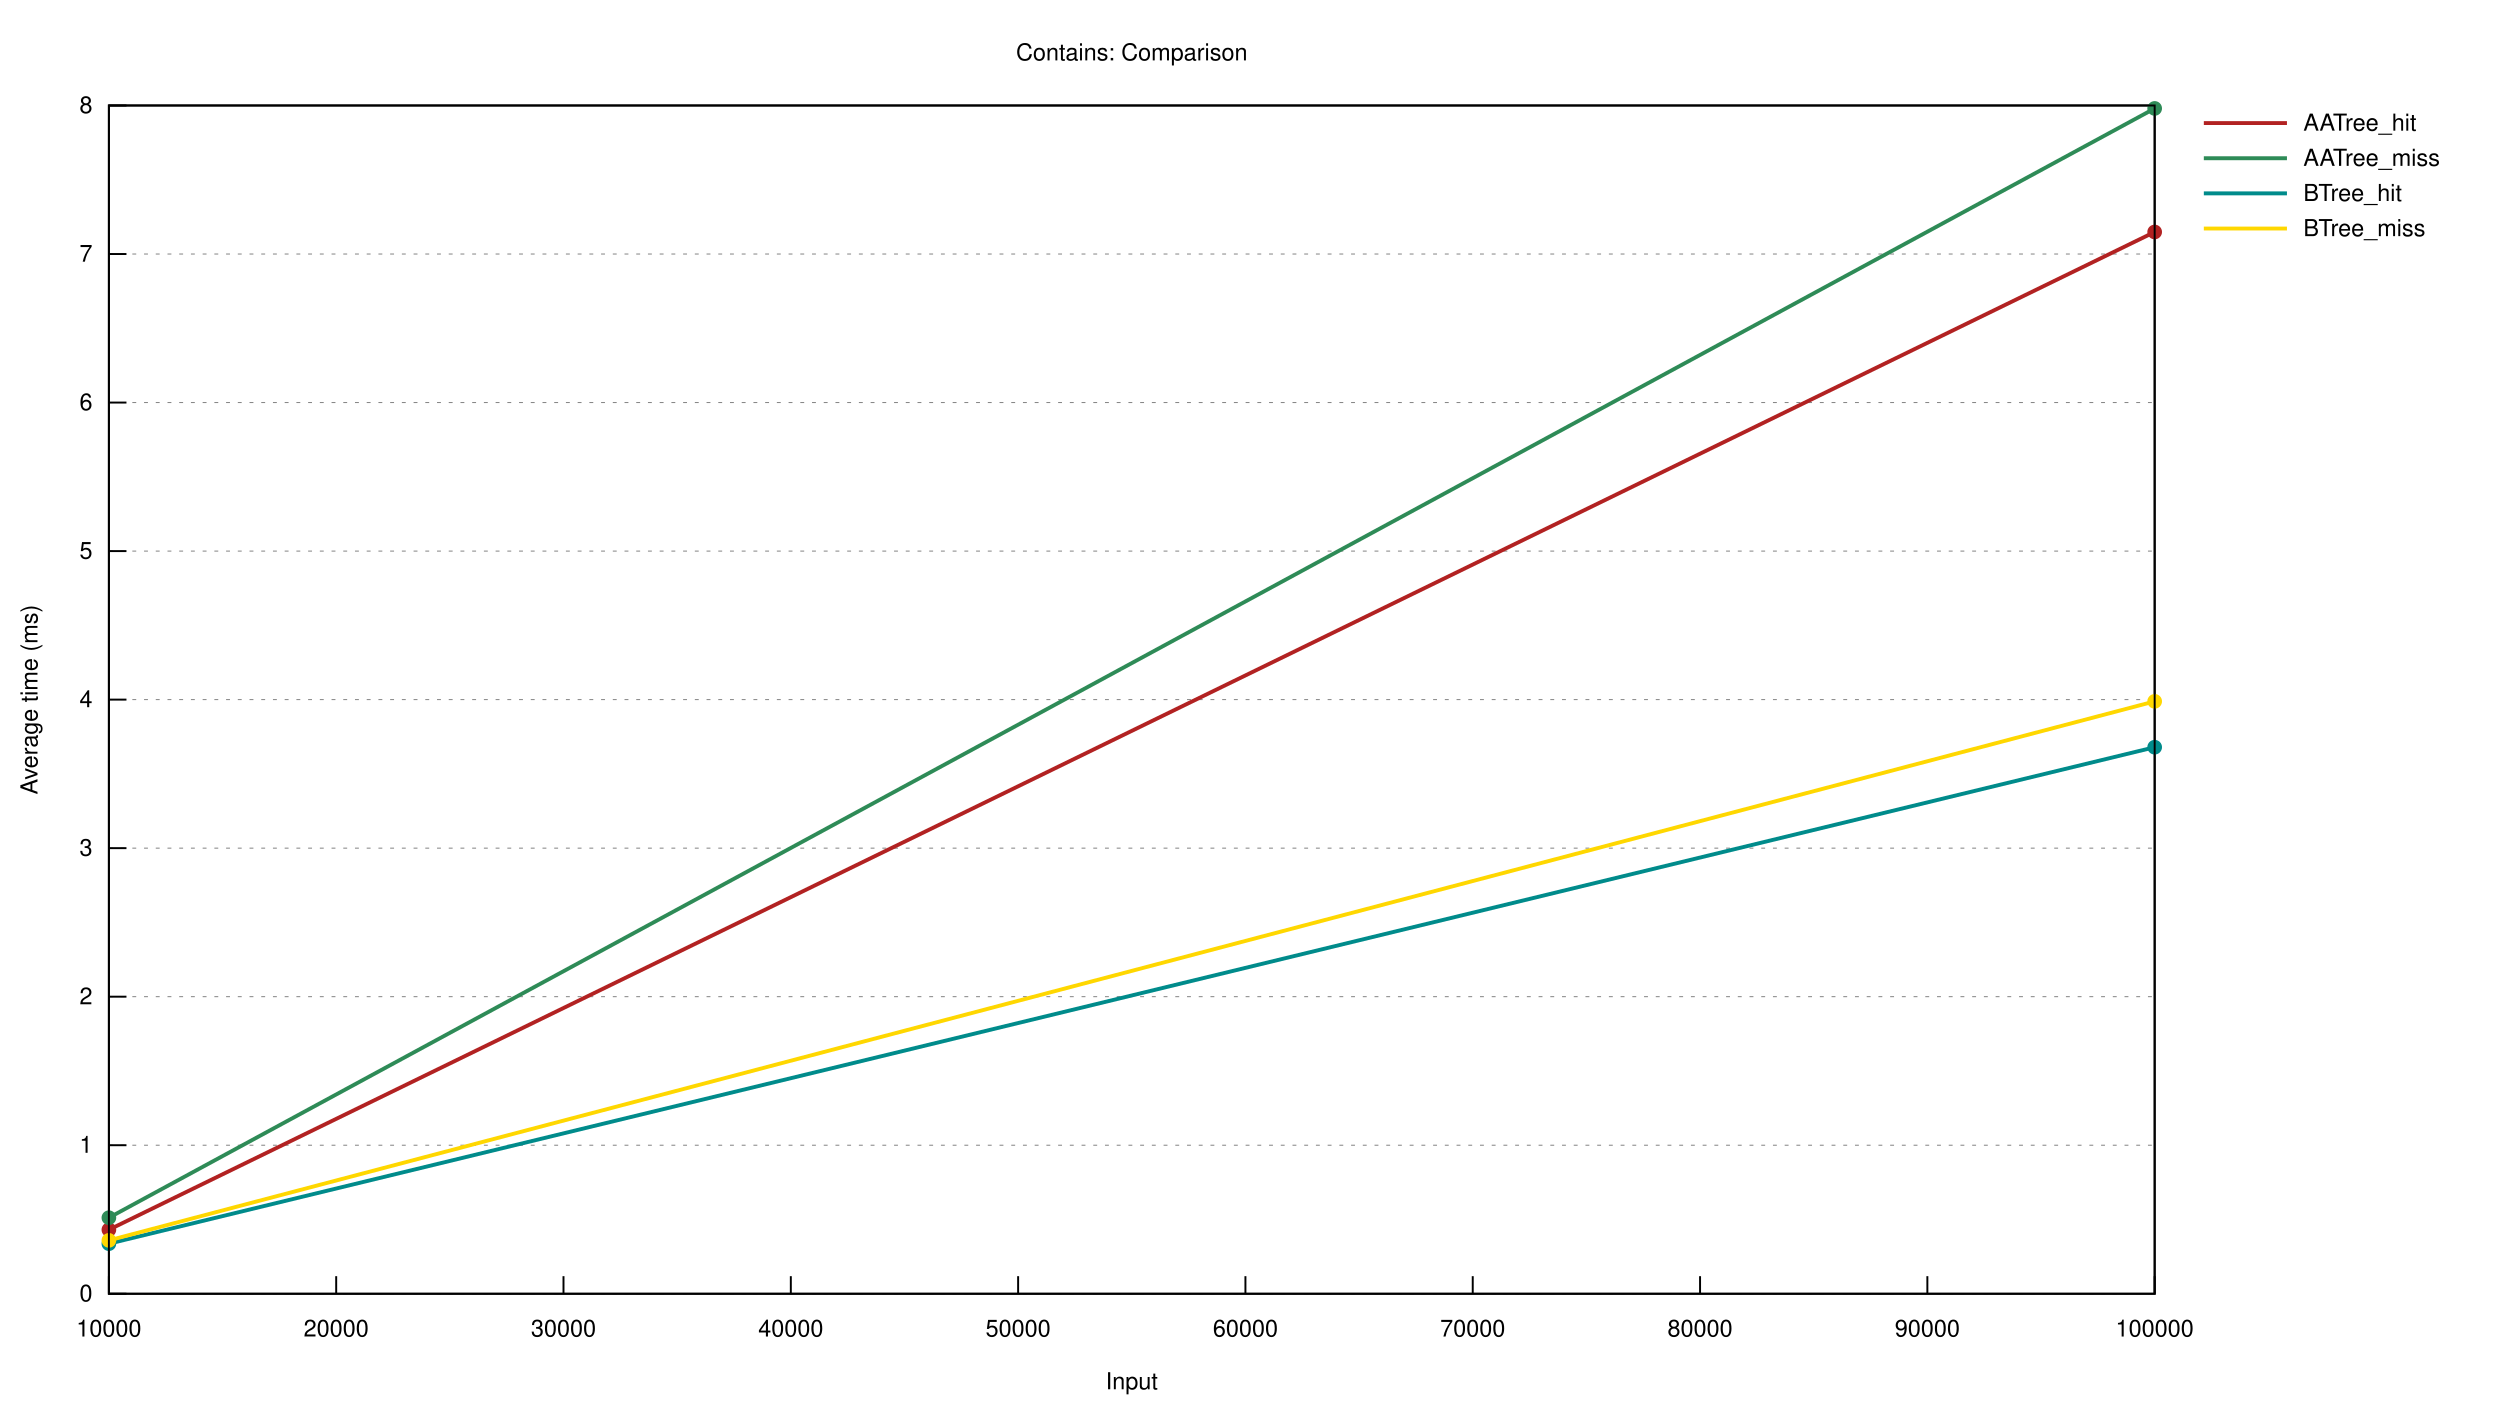
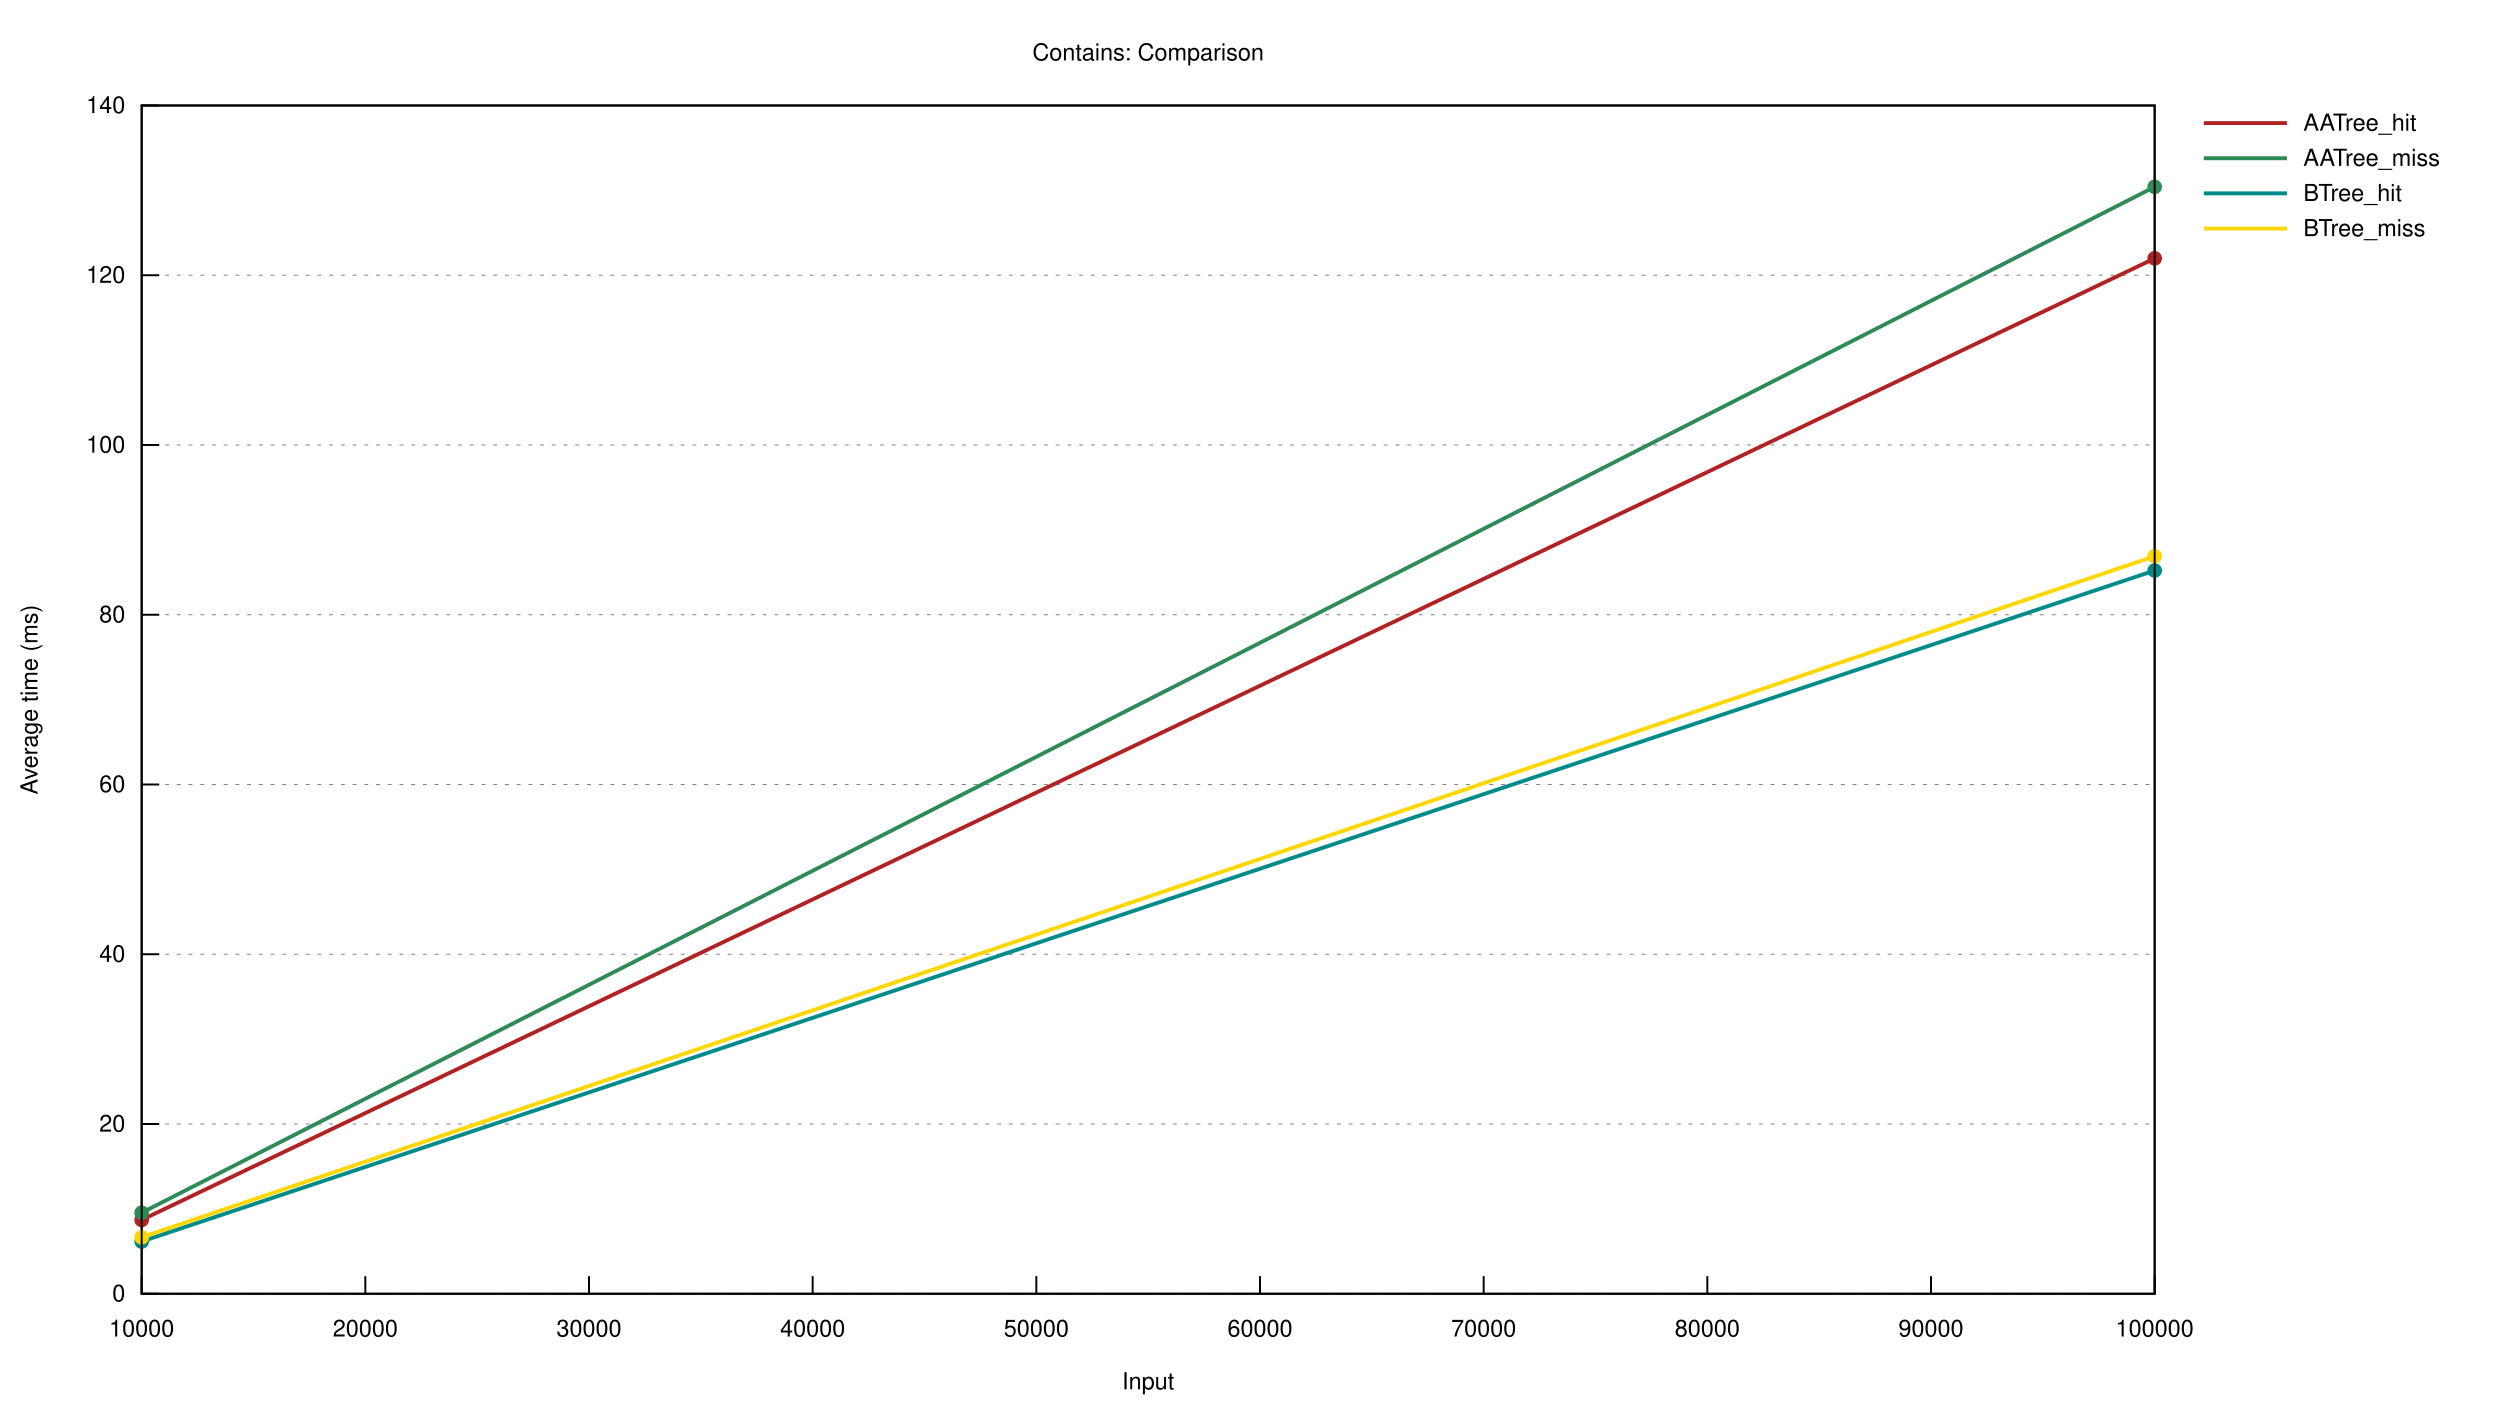
<svg xmlns="http://www.w3.org/2000/svg" xmlns:xlink="http://www.w3.org/1999/xlink" viewBox="0 0 1280 720">
  <g id="gnuplot_canvas">
    <rect x="0" y="0" width="1280" height="720" fill="none" />
    <defs>
      <circle id="gpDot" r="0.5" stroke-width="0.5" stroke="currentColor" />
      <path id="gpPt0" stroke-width="0.222" stroke="currentColor" d="M-1,0 h2 M0,-1 v2" />
      <path id="gpPt1" stroke-width="0.222" stroke="currentColor" d="M-1,-1 L1,1 M1,-1 L-1,1" />
      <path id="gpPt2" stroke-width="0.222" stroke="currentColor" d="M-1,0 L1,0 M0,-1 L0,1 M-1,-1 L1,1 M-1,1 L1,-1" />
      <rect id="gpPt3" stroke-width="0.222" stroke="currentColor" x="-1" y="-1" width="2" height="2" />
      <rect id="gpPt4" stroke-width="0.222" stroke="currentColor" fill="currentColor" x="-1" y="-1" width="2" height="2" />
      <circle id="gpPt5" stroke-width="0.222" stroke="currentColor" cx="0" cy="0" r="1" />
      <use xlink:href="#gpPt5" id="gpPt6" fill="currentColor" stroke="none" />
      <path id="gpPt7" stroke-width="0.222" stroke="currentColor" d="M0,-1.33 L-1.33,0.67 L1.33,0.67 z" />
      <use xlink:href="#gpPt7" id="gpPt8" fill="currentColor" stroke="none" />
      <use xlink:href="#gpPt7" id="gpPt9" stroke="currentColor" transform="rotate(180)" />
      <use xlink:href="#gpPt9" id="gpPt10" fill="currentColor" stroke="none" />
      <use xlink:href="#gpPt3" id="gpPt11" stroke="currentColor" transform="rotate(45)" />
      <use xlink:href="#gpPt11" id="gpPt12" fill="currentColor" stroke="none" />
      <path id="gpPt13" stroke-width="0.222" stroke="currentColor" d="M0,1.330 L1.265,0.411 L0.782,-1.067 L-0.782,-1.076 L-1.265,0.411 z" />
      <use xlink:href="#gpPt13" id="gpPt14" fill="currentColor" stroke="none" />
      <filter id="textbox" filterUnits="objectBoundingBox" x="0" y="0" height="1" width="1">
        <feFlood flood-color="white" flood-opacity="1" result="bgnd" />
        <feComposite in="SourceGraphic" in2="bgnd" operator="atop" />
      </filter>
      <filter id="greybox" filterUnits="objectBoundingBox" x="0" y="0" height="1" width="1">
        <feFlood flood-color="lightgrey" flood-opacity="1" result="grey" />
        <feComposite in="SourceGraphic" in2="grey" operator="atop" />
      </filter>
    </defs>
    <g fill="none" color="white" stroke="currentColor" stroke-width="1.00" stroke-linecap="butt" stroke-linejoin="miter">
</g>
    <g fill="none" color="black" stroke="currentColor" stroke-width="1.00" stroke-linecap="butt" stroke-linejoin="miter">
</g>
    <g fill="none" color="black" stroke="black" stroke-width="0.50" stroke-linecap="butt" stroke-linejoin="miter">
</g>
    <g fill="none" color="gray" stroke="currentColor" stroke-width="0.50" stroke-linecap="butt" stroke-linejoin="miter">
-       <path stroke="gray" stroke-dasharray="2,4" class="gridline" d="M55.75,662.40 L1103.19,662.40  " />
-     </g>
-     <g fill="none" color="gray" stroke="gray" stroke-width="1.00" stroke-linecap="butt" stroke-linejoin="miter">
- </g>
-     <g fill="none" color="black" stroke="currentColor" stroke-width="1.00" stroke-linecap="butt" stroke-linejoin="miter">
-       <path stroke="black" d="M55.75,662.40 L64.75,662.40  " />
-       <g transform="translate(47.36,666.30)" stroke="none" fill="black" font-family="Helvetica" font-size="12.00" text-anchor="end">
+       <path stroke="gray" stroke-dasharray="2,4" class="gridline" d="M72.53,662.40 L1103.19,662.40  " />
+     </g>
+     <g fill="none" color="gray" stroke="gray" stroke-width="1.00" stroke-linecap="butt" stroke-linejoin="miter">
+ </g>
+     <g fill="none" color="black" stroke="currentColor" stroke-width="1.00" stroke-linecap="butt" stroke-linejoin="miter">
+       <path stroke="black" d="M72.53,662.40 L81.53,662.40  " />
+       <g transform="translate(64.14,666.30)" stroke="none" fill="black" font-family="Helvetica" font-size="12.00" text-anchor="end">
        <text>
          <tspan font-family="Helvetica"> 0</tspan>
        </text>
      </g>
    </g>
    <g fill="none" color="black" stroke="currentColor" stroke-width="1.00" stroke-linecap="butt" stroke-linejoin="miter">
</g>
    <g fill="none" color="black" stroke="black" stroke-width="0.50" stroke-linecap="butt" stroke-linejoin="miter">
</g>
    <g fill="none" color="gray" stroke="currentColor" stroke-width="0.50" stroke-linecap="butt" stroke-linejoin="miter">
-       <path stroke="gray" stroke-dasharray="2,4" class="gridline" d="M55.75,586.35 L1103.19,586.35  " />
-     </g>
-     <g fill="none" color="gray" stroke="gray" stroke-width="1.00" stroke-linecap="butt" stroke-linejoin="miter">
- </g>
-     <g fill="none" color="black" stroke="currentColor" stroke-width="1.00" stroke-linecap="butt" stroke-linejoin="miter">
-       <path stroke="black" d="M55.75,586.35 L64.75,586.35  " />
-       <g transform="translate(47.36,590.25)" stroke="none" fill="black" font-family="Helvetica" font-size="12.00" text-anchor="end">
-         <text>
-           <tspan font-family="Helvetica"> 1</tspan>
-         </text>
-       </g>
-     </g>
-     <g fill="none" color="black" stroke="currentColor" stroke-width="1.00" stroke-linecap="butt" stroke-linejoin="miter">
- </g>
-     <g fill="none" color="black" stroke="black" stroke-width="0.50" stroke-linecap="butt" stroke-linejoin="miter">
- </g>
-     <g fill="none" color="gray" stroke="currentColor" stroke-width="0.50" stroke-linecap="butt" stroke-linejoin="miter">
-       <path stroke="gray" stroke-dasharray="2,4" class="gridline" d="M55.75,510.30 L1103.19,510.30  " />
-     </g>
-     <g fill="none" color="gray" stroke="gray" stroke-width="1.00" stroke-linecap="butt" stroke-linejoin="miter">
- </g>
-     <g fill="none" color="black" stroke="currentColor" stroke-width="1.00" stroke-linecap="butt" stroke-linejoin="miter">
-       <path stroke="black" d="M55.75,510.30 L64.75,510.30  " />
-       <g transform="translate(47.36,514.20)" stroke="none" fill="black" font-family="Helvetica" font-size="12.00" text-anchor="end">
-         <text>
-           <tspan font-family="Helvetica"> 2</tspan>
-         </text>
-       </g>
-     </g>
-     <g fill="none" color="black" stroke="currentColor" stroke-width="1.00" stroke-linecap="butt" stroke-linejoin="miter">
- </g>
-     <g fill="none" color="black" stroke="black" stroke-width="0.50" stroke-linecap="butt" stroke-linejoin="miter">
- </g>
-     <g fill="none" color="gray" stroke="currentColor" stroke-width="0.50" stroke-linecap="butt" stroke-linejoin="miter">
-       <path stroke="gray" stroke-dasharray="2,4" class="gridline" d="M55.75,434.25 L1103.19,434.25  " />
-     </g>
-     <g fill="none" color="gray" stroke="gray" stroke-width="1.00" stroke-linecap="butt" stroke-linejoin="miter">
- </g>
-     <g fill="none" color="black" stroke="currentColor" stroke-width="1.00" stroke-linecap="butt" stroke-linejoin="miter">
-       <path stroke="black" d="M55.75,434.25 L64.75,434.25  " />
-       <g transform="translate(47.36,438.15)" stroke="none" fill="black" font-family="Helvetica" font-size="12.00" text-anchor="end">
-         <text>
-           <tspan font-family="Helvetica"> 3</tspan>
-         </text>
-       </g>
-     </g>
-     <g fill="none" color="black" stroke="currentColor" stroke-width="1.00" stroke-linecap="butt" stroke-linejoin="miter">
- </g>
-     <g fill="none" color="black" stroke="black" stroke-width="0.50" stroke-linecap="butt" stroke-linejoin="miter">
- </g>
-     <g fill="none" color="gray" stroke="currentColor" stroke-width="0.50" stroke-linecap="butt" stroke-linejoin="miter">
-       <path stroke="gray" stroke-dasharray="2,4" class="gridline" d="M55.75,358.20 L1103.19,358.20  " />
-     </g>
-     <g fill="none" color="gray" stroke="gray" stroke-width="1.00" stroke-linecap="butt" stroke-linejoin="miter">
- </g>
-     <g fill="none" color="black" stroke="currentColor" stroke-width="1.00" stroke-linecap="butt" stroke-linejoin="miter">
-       <path stroke="black" d="M55.75,358.20 L64.75,358.20  " />
-       <g transform="translate(47.36,362.10)" stroke="none" fill="black" font-family="Helvetica" font-size="12.00" text-anchor="end">
-         <text>
-           <tspan font-family="Helvetica"> 4</tspan>
-         </text>
-       </g>
-     </g>
-     <g fill="none" color="black" stroke="currentColor" stroke-width="1.00" stroke-linecap="butt" stroke-linejoin="miter">
- </g>
-     <g fill="none" color="black" stroke="black" stroke-width="0.50" stroke-linecap="butt" stroke-linejoin="miter">
- </g>
-     <g fill="none" color="gray" stroke="currentColor" stroke-width="0.50" stroke-linecap="butt" stroke-linejoin="miter">
-       <path stroke="gray" stroke-dasharray="2,4" class="gridline" d="M55.75,282.16 L1103.19,282.16  " />
-     </g>
-     <g fill="none" color="gray" stroke="gray" stroke-width="1.00" stroke-linecap="butt" stroke-linejoin="miter">
- </g>
-     <g fill="none" color="black" stroke="currentColor" stroke-width="1.00" stroke-linecap="butt" stroke-linejoin="miter">
-       <path stroke="black" d="M55.75,282.16 L64.75,282.16  " />
-       <g transform="translate(47.36,286.06)" stroke="none" fill="black" font-family="Helvetica" font-size="12.00" text-anchor="end">
-         <text>
-           <tspan font-family="Helvetica"> 5</tspan>
-         </text>
-       </g>
-     </g>
-     <g fill="none" color="black" stroke="currentColor" stroke-width="1.00" stroke-linecap="butt" stroke-linejoin="miter">
- </g>
-     <g fill="none" color="black" stroke="black" stroke-width="0.50" stroke-linecap="butt" stroke-linejoin="miter">
- </g>
-     <g fill="none" color="gray" stroke="currentColor" stroke-width="0.50" stroke-linecap="butt" stroke-linejoin="miter">
-       <path stroke="gray" stroke-dasharray="2,4" class="gridline" d="M55.75,206.11 L1103.19,206.11  " />
-     </g>
-     <g fill="none" color="gray" stroke="gray" stroke-width="1.00" stroke-linecap="butt" stroke-linejoin="miter">
- </g>
-     <g fill="none" color="black" stroke="currentColor" stroke-width="1.00" stroke-linecap="butt" stroke-linejoin="miter">
-       <path stroke="black" d="M55.75,206.11 L64.75,206.11  " />
-       <g transform="translate(47.36,210.01)" stroke="none" fill="black" font-family="Helvetica" font-size="12.00" text-anchor="end">
-         <text>
-           <tspan font-family="Helvetica"> 6</tspan>
-         </text>
-       </g>
-     </g>
-     <g fill="none" color="black" stroke="currentColor" stroke-width="1.00" stroke-linecap="butt" stroke-linejoin="miter">
- </g>
-     <g fill="none" color="black" stroke="black" stroke-width="0.50" stroke-linecap="butt" stroke-linejoin="miter">
- </g>
-     <g fill="none" color="gray" stroke="currentColor" stroke-width="0.50" stroke-linecap="butt" stroke-linejoin="miter">
-       <path stroke="gray" stroke-dasharray="2,4" class="gridline" d="M55.75,130.06 L1103.19,130.06  " />
-     </g>
-     <g fill="none" color="gray" stroke="gray" stroke-width="1.00" stroke-linecap="butt" stroke-linejoin="miter">
- </g>
-     <g fill="none" color="black" stroke="currentColor" stroke-width="1.00" stroke-linecap="butt" stroke-linejoin="miter">
-       <path stroke="black" d="M55.75,130.06 L64.75,130.06  " />
-       <g transform="translate(47.36,133.96)" stroke="none" fill="black" font-family="Helvetica" font-size="12.00" text-anchor="end">
-         <text>
-           <tspan font-family="Helvetica"> 7</tspan>
-         </text>
-       </g>
-     </g>
-     <g fill="none" color="black" stroke="currentColor" stroke-width="1.00" stroke-linecap="butt" stroke-linejoin="miter">
- </g>
-     <g fill="none" color="black" stroke="black" stroke-width="0.50" stroke-linecap="butt" stroke-linejoin="miter">
- </g>
-     <g fill="none" color="gray" stroke="currentColor" stroke-width="0.50" stroke-linecap="butt" stroke-linejoin="miter">
-       <path stroke="gray" stroke-dasharray="2,4" class="gridline" d="M55.75,54.01 L1103.19,54.01  " />
-     </g>
-     <g fill="none" color="gray" stroke="gray" stroke-width="1.00" stroke-linecap="butt" stroke-linejoin="miter">
- </g>
-     <g fill="none" color="black" stroke="currentColor" stroke-width="1.00" stroke-linecap="butt" stroke-linejoin="miter">
-       <path stroke="black" d="M55.75,54.01 L64.75,54.01  " />
-       <g transform="translate(47.36,57.91)" stroke="none" fill="black" font-family="Helvetica" font-size="12.00" text-anchor="end">
-         <text>
-           <tspan font-family="Helvetica"> 8</tspan>
-         </text>
-       </g>
-     </g>
-     <g fill="none" color="black" stroke="currentColor" stroke-width="1.00" stroke-linecap="butt" stroke-linejoin="miter">
-       <path stroke="black" d="M55.75,662.40 L55.75,653.40  " />
-       <g transform="translate(55.75,684.30)" stroke="none" fill="black" font-family="Helvetica" font-size="12.00" text-anchor="middle">
+       <path stroke="gray" stroke-dasharray="2,4" class="gridline" d="M72.53,575.49 L1103.19,575.49  " />
+     </g>
+     <g fill="none" color="gray" stroke="gray" stroke-width="1.00" stroke-linecap="butt" stroke-linejoin="miter">
+ </g>
+     <g fill="none" color="black" stroke="currentColor" stroke-width="1.00" stroke-linecap="butt" stroke-linejoin="miter">
+       <path stroke="black" d="M72.53,575.49 L81.53,575.49  " />
+       <g transform="translate(64.14,579.39)" stroke="none" fill="black" font-family="Helvetica" font-size="12.00" text-anchor="end">
+         <text>
+           <tspan font-family="Helvetica"> 20</tspan>
+         </text>
+       </g>
+     </g>
+     <g fill="none" color="black" stroke="currentColor" stroke-width="1.00" stroke-linecap="butt" stroke-linejoin="miter">
+ </g>
+     <g fill="none" color="black" stroke="black" stroke-width="0.50" stroke-linecap="butt" stroke-linejoin="miter">
+ </g>
+     <g fill="none" color="gray" stroke="currentColor" stroke-width="0.50" stroke-linecap="butt" stroke-linejoin="miter">
+       <path stroke="gray" stroke-dasharray="2,4" class="gridline" d="M72.53,488.57 L1103.19,488.57  " />
+     </g>
+     <g fill="none" color="gray" stroke="gray" stroke-width="1.00" stroke-linecap="butt" stroke-linejoin="miter">
+ </g>
+     <g fill="none" color="black" stroke="currentColor" stroke-width="1.00" stroke-linecap="butt" stroke-linejoin="miter">
+       <path stroke="black" d="M72.53,488.57 L81.53,488.57  " />
+       <g transform="translate(64.14,492.47)" stroke="none" fill="black" font-family="Helvetica" font-size="12.00" text-anchor="end">
+         <text>
+           <tspan font-family="Helvetica"> 40</tspan>
+         </text>
+       </g>
+     </g>
+     <g fill="none" color="black" stroke="currentColor" stroke-width="1.00" stroke-linecap="butt" stroke-linejoin="miter">
+ </g>
+     <g fill="none" color="black" stroke="black" stroke-width="0.50" stroke-linecap="butt" stroke-linejoin="miter">
+ </g>
+     <g fill="none" color="gray" stroke="currentColor" stroke-width="0.50" stroke-linecap="butt" stroke-linejoin="miter">
+       <path stroke="gray" stroke-dasharray="2,4" class="gridline" d="M72.53,401.66 L1103.19,401.66  " />
+     </g>
+     <g fill="none" color="gray" stroke="gray" stroke-width="1.00" stroke-linecap="butt" stroke-linejoin="miter">
+ </g>
+     <g fill="none" color="black" stroke="currentColor" stroke-width="1.00" stroke-linecap="butt" stroke-linejoin="miter">
+       <path stroke="black" d="M72.53,401.66 L81.53,401.66  " />
+       <g transform="translate(64.14,405.56)" stroke="none" fill="black" font-family="Helvetica" font-size="12.00" text-anchor="end">
+         <text>
+           <tspan font-family="Helvetica"> 60</tspan>
+         </text>
+       </g>
+     </g>
+     <g fill="none" color="black" stroke="currentColor" stroke-width="1.00" stroke-linecap="butt" stroke-linejoin="miter">
+ </g>
+     <g fill="none" color="black" stroke="black" stroke-width="0.50" stroke-linecap="butt" stroke-linejoin="miter">
+ </g>
+     <g fill="none" color="gray" stroke="currentColor" stroke-width="0.50" stroke-linecap="butt" stroke-linejoin="miter">
+       <path stroke="gray" stroke-dasharray="2,4" class="gridline" d="M72.53,314.75 L1103.19,314.75  " />
+     </g>
+     <g fill="none" color="gray" stroke="gray" stroke-width="1.00" stroke-linecap="butt" stroke-linejoin="miter">
+ </g>
+     <g fill="none" color="black" stroke="currentColor" stroke-width="1.00" stroke-linecap="butt" stroke-linejoin="miter">
+       <path stroke="black" d="M72.53,314.75 L81.53,314.75  " />
+       <g transform="translate(64.14,318.65)" stroke="none" fill="black" font-family="Helvetica" font-size="12.00" text-anchor="end">
+         <text>
+           <tspan font-family="Helvetica"> 80</tspan>
+         </text>
+       </g>
+     </g>
+     <g fill="none" color="black" stroke="currentColor" stroke-width="1.00" stroke-linecap="butt" stroke-linejoin="miter">
+ </g>
+     <g fill="none" color="black" stroke="black" stroke-width="0.50" stroke-linecap="butt" stroke-linejoin="miter">
+ </g>
+     <g fill="none" color="gray" stroke="currentColor" stroke-width="0.50" stroke-linecap="butt" stroke-linejoin="miter">
+       <path stroke="gray" stroke-dasharray="2,4" class="gridline" d="M72.53,227.84 L1103.19,227.84  " />
+     </g>
+     <g fill="none" color="gray" stroke="gray" stroke-width="1.00" stroke-linecap="butt" stroke-linejoin="miter">
+ </g>
+     <g fill="none" color="black" stroke="currentColor" stroke-width="1.00" stroke-linecap="butt" stroke-linejoin="miter">
+       <path stroke="black" d="M72.53,227.84 L81.53,227.84  " />
+       <g transform="translate(64.14,231.74)" stroke="none" fill="black" font-family="Helvetica" font-size="12.00" text-anchor="end">
+         <text>
+           <tspan font-family="Helvetica"> 100</tspan>
+         </text>
+       </g>
+     </g>
+     <g fill="none" color="black" stroke="currentColor" stroke-width="1.00" stroke-linecap="butt" stroke-linejoin="miter">
+ </g>
+     <g fill="none" color="black" stroke="black" stroke-width="0.50" stroke-linecap="butt" stroke-linejoin="miter">
+ </g>
+     <g fill="none" color="gray" stroke="currentColor" stroke-width="0.50" stroke-linecap="butt" stroke-linejoin="miter">
+       <path stroke="gray" stroke-dasharray="2,4" class="gridline" d="M72.53,140.92 L1103.19,140.92  " />
+     </g>
+     <g fill="none" color="gray" stroke="gray" stroke-width="1.00" stroke-linecap="butt" stroke-linejoin="miter">
+ </g>
+     <g fill="none" color="black" stroke="currentColor" stroke-width="1.00" stroke-linecap="butt" stroke-linejoin="miter">
+       <path stroke="black" d="M72.53,140.92 L81.53,140.92  " />
+       <g transform="translate(64.14,144.82)" stroke="none" fill="black" font-family="Helvetica" font-size="12.00" text-anchor="end">
+         <text>
+           <tspan font-family="Helvetica"> 120</tspan>
+         </text>
+       </g>
+     </g>
+     <g fill="none" color="black" stroke="currentColor" stroke-width="1.00" stroke-linecap="butt" stroke-linejoin="miter">
+ </g>
+     <g fill="none" color="black" stroke="black" stroke-width="0.50" stroke-linecap="butt" stroke-linejoin="miter">
+ </g>
+     <g fill="none" color="gray" stroke="currentColor" stroke-width="0.50" stroke-linecap="butt" stroke-linejoin="miter">
+       <path stroke="gray" stroke-dasharray="2,4" class="gridline" d="M72.53,54.01 L1103.19,54.01  " />
+     </g>
+     <g fill="none" color="gray" stroke="gray" stroke-width="1.00" stroke-linecap="butt" stroke-linejoin="miter">
+ </g>
+     <g fill="none" color="black" stroke="currentColor" stroke-width="1.00" stroke-linecap="butt" stroke-linejoin="miter">
+       <path stroke="black" d="M72.53,54.01 L81.53,54.01  " />
+       <g transform="translate(64.14,57.91)" stroke="none" fill="black" font-family="Helvetica" font-size="12.00" text-anchor="end">
+         <text>
+           <tspan font-family="Helvetica"> 140</tspan>
+         </text>
+       </g>
+     </g>
+     <g fill="none" color="black" stroke="currentColor" stroke-width="1.00" stroke-linecap="butt" stroke-linejoin="miter">
+       <path stroke="black" d="M72.53,662.40 L72.53,653.40  " />
+       <g transform="translate(72.53,684.30)" stroke="none" fill="black" font-family="Helvetica" font-size="12.00" text-anchor="middle">
        <text>
          <tspan font-family="Helvetica"> 10000</tspan>
        </text>
      </g>
    </g>
    <g fill="none" color="black" stroke="currentColor" stroke-width="1.00" stroke-linecap="butt" stroke-linejoin="miter">
-       <path stroke="black" d="M172.13,662.40 L172.13,653.40  " />
-       <g transform="translate(172.13,684.30)" stroke="none" fill="black" font-family="Helvetica" font-size="12.00" text-anchor="middle">
+       <path stroke="black" d="M187.05,662.40 L187.05,653.40  " />
+       <g transform="translate(187.05,684.30)" stroke="none" fill="black" font-family="Helvetica" font-size="12.00" text-anchor="middle">
        <text>
          <tspan font-family="Helvetica"> 20000</tspan>
        </text>
      </g>
    </g>
    <g fill="none" color="black" stroke="currentColor" stroke-width="1.00" stroke-linecap="butt" stroke-linejoin="miter">
-       <path stroke="black" d="M288.51,662.40 L288.51,653.40  " />
-       <g transform="translate(288.51,684.30)" stroke="none" fill="black" font-family="Helvetica" font-size="12.00" text-anchor="middle">
+       <path stroke="black" d="M301.57,662.40 L301.57,653.40  " />
+       <g transform="translate(301.57,684.30)" stroke="none" fill="black" font-family="Helvetica" font-size="12.00" text-anchor="middle">
        <text>
          <tspan font-family="Helvetica"> 30000</tspan>
        </text>
      </g>
    </g>
    <g fill="none" color="black" stroke="currentColor" stroke-width="1.00" stroke-linecap="butt" stroke-linejoin="miter">
-       <path stroke="black" d="M404.90,662.40 L404.90,653.40  " />
-       <g transform="translate(404.90,684.30)" stroke="none" fill="black" font-family="Helvetica" font-size="12.00" text-anchor="middle">
+       <path stroke="black" d="M416.08,662.40 L416.08,653.40  " />
+       <g transform="translate(416.08,684.30)" stroke="none" fill="black" font-family="Helvetica" font-size="12.00" text-anchor="middle">
        <text>
          <tspan font-family="Helvetica"> 40000</tspan>
        </text>
      </g>
    </g>
    <g fill="none" color="black" stroke="currentColor" stroke-width="1.00" stroke-linecap="butt" stroke-linejoin="miter">
-       <path stroke="black" d="M521.28,662.40 L521.28,653.40  " />
-       <g transform="translate(521.28,684.30)" stroke="none" fill="black" font-family="Helvetica" font-size="12.00" text-anchor="middle">
+       <path stroke="black" d="M530.60,662.40 L530.60,653.40  " />
+       <g transform="translate(530.60,684.30)" stroke="none" fill="black" font-family="Helvetica" font-size="12.00" text-anchor="middle">
        <text>
          <tspan font-family="Helvetica"> 50000</tspan>
        </text>
      </g>
    </g>
    <g fill="none" color="black" stroke="currentColor" stroke-width="1.00" stroke-linecap="butt" stroke-linejoin="miter">
-       <path stroke="black" d="M637.66,662.40 L637.66,653.40  " />
-       <g transform="translate(637.66,684.30)" stroke="none" fill="black" font-family="Helvetica" font-size="12.00" text-anchor="middle">
+       <path stroke="black" d="M645.12,662.40 L645.12,653.40  " />
+       <g transform="translate(645.12,684.30)" stroke="none" fill="black" font-family="Helvetica" font-size="12.00" text-anchor="middle">
        <text>
          <tspan font-family="Helvetica"> 60000</tspan>
        </text>
      </g>
    </g>
    <g fill="none" color="black" stroke="currentColor" stroke-width="1.00" stroke-linecap="butt" stroke-linejoin="miter">
-       <path stroke="black" d="M754.04,662.40 L754.04,653.40  " />
-       <g transform="translate(754.04,684.30)" stroke="none" fill="black" font-family="Helvetica" font-size="12.00" text-anchor="middle">
+       <path stroke="black" d="M759.64,662.40 L759.64,653.40  " />
+       <g transform="translate(759.64,684.30)" stroke="none" fill="black" font-family="Helvetica" font-size="12.00" text-anchor="middle">
        <text>
          <tspan font-family="Helvetica"> 70000</tspan>
        </text>
      </g>
    </g>
    <g fill="none" color="black" stroke="currentColor" stroke-width="1.00" stroke-linecap="butt" stroke-linejoin="miter">
-       <path stroke="black" d="M870.43,662.40 L870.43,653.40  " />
-       <g transform="translate(870.43,684.30)" stroke="none" fill="black" font-family="Helvetica" font-size="12.00" text-anchor="middle">
+       <path stroke="black" d="M874.15,662.40 L874.15,653.40  " />
+       <g transform="translate(874.15,684.30)" stroke="none" fill="black" font-family="Helvetica" font-size="12.00" text-anchor="middle">
        <text>
          <tspan font-family="Helvetica"> 80000</tspan>
        </text>
      </g>
    </g>
    <g fill="none" color="black" stroke="currentColor" stroke-width="1.00" stroke-linecap="butt" stroke-linejoin="miter">
-       <path stroke="black" d="M986.81,662.40 L986.81,653.40  " />
-       <g transform="translate(986.81,684.30)" stroke="none" fill="black" font-family="Helvetica" font-size="12.00" text-anchor="middle">
+       <path stroke="black" d="M988.67,662.40 L988.67,653.40  " />
+       <g transform="translate(988.67,684.30)" stroke="none" fill="black" font-family="Helvetica" font-size="12.00" text-anchor="middle">
        <text>
          <tspan font-family="Helvetica"> 90000</tspan>
        </text>
      </g>
    </g>
    <g fill="none" color="black" stroke="currentColor" stroke-width="1.00" stroke-linecap="butt" stroke-linejoin="miter">
      <path stroke="black" d="M1103.19,662.40 L1103.19,653.40  " />
      <g transform="translate(1103.19,684.30)" stroke="none" fill="black" font-family="Helvetica" font-size="12.00" text-anchor="middle">
        <text>
          <tspan font-family="Helvetica"> 100000</tspan>
        </text>
      </g>
    </g>
    <g fill="none" color="black" stroke="currentColor" stroke-width="1.00" stroke-linecap="butt" stroke-linejoin="miter">
</g>
    <g fill="none" color="black" stroke="currentColor" stroke-width="1.00" stroke-linecap="butt" stroke-linejoin="miter">
-       <path stroke="black" d="M55.75,54.01 L55.75,662.40 L1103.19,662.40 L1103.19,54.01 L55.75,54.01 Z  " />
+       <path stroke="black" d="M72.53,54.01 L72.53,662.40 L1103.19,662.40 L1103.19,54.01 L72.53,54.01 Z  " />
    </g>
    <g fill="none" color="black" stroke="currentColor" stroke-width="1.00" stroke-linecap="butt" stroke-linejoin="miter">
      <g transform="translate(19.18,358.21) rotate(270)" stroke="none" fill="black" font-family="Helvetica" font-size="12.00" text-anchor="middle">
        <text>
          <tspan font-family="Helvetica">Average time (ms)</tspan>
        </text>
      </g>
    </g>
    <g fill="none" color="black" stroke="currentColor" stroke-width="1.00" stroke-linecap="butt" stroke-linejoin="miter">
-       <g transform="translate(579.47,711.30)" stroke="none" fill="black" font-family="Helvetica" font-size="12.00" text-anchor="middle">
+       <g transform="translate(587.86,711.30)" stroke="none" fill="black" font-family="Helvetica" font-size="12.00" text-anchor="middle">
        <text>
          <tspan font-family="Helvetica">Input</tspan>
        </text>
      </g>
    </g>
    <g fill="none" color="black" stroke="currentColor" stroke-width="1.00" stroke-linecap="butt" stroke-linejoin="miter">
</g>
    <g id="gnuplot_plot_1">
      <g fill="none" color="white" stroke="currentColor" stroke-width="2.00" stroke-linecap="butt" stroke-linejoin="miter">
</g>
      <g fill="none" color="black" stroke="currentColor" stroke-width="2.00" stroke-linecap="butt" stroke-linejoin="miter">
        <g transform="translate(1179.31,66.91)" stroke="none" fill="black" font-family="Helvetica" font-size="12.00" text-anchor="start">
          <text>
            <tspan font-family="Helvetica">AATree_hit</tspan>
          </text>
        </g>
      </g>
      <g fill="none" color="black" stroke="currentColor" stroke-width="2.00" stroke-linecap="butt" stroke-linejoin="miter">
-         <path stroke="rgb(178,  34,  34)" d="M1128.36,63.01 L1170.92,63.01 M55.75,629.62 L1103.19,118.77  " />
+         <path stroke="rgb(178,  34,  34)" d="M1128.36,63.01 L1170.92,63.01 M72.53,624.59 L1103.19,132.29  " />
      </g>
    </g>
    <g id="gnuplot_plot_2">
      <g fill="none" color="white" stroke="rgb(178,  34,  34)" stroke-width="1.00" stroke-linecap="butt" stroke-linejoin="miter">
</g>
      <g fill="none" color="black" stroke="currentColor" stroke-width="1.00" stroke-linecap="butt" stroke-linejoin="miter">
-         <use xlink:href="#gpPt6" transform="translate(55.75,629.62) scale(3.38)" color="rgb(178,  34,  34)" />
-         <use xlink:href="#gpPt6" transform="translate(1103.19,118.77) scale(3.38)" color="rgb(178,  34,  34)" />
+         <use xlink:href="#gpPt6" transform="translate(72.53,624.59) scale(3.38)" color="rgb(178,  34,  34)" />
+         <use xlink:href="#gpPt6" transform="translate(1103.19,132.29) scale(3.38)" color="rgb(178,  34,  34)" />
      </g>
    </g>
    <g id="gnuplot_plot_3">
      <g fill="none" color="white" stroke="rgb(178,  34,  34)" stroke-width="2.00" stroke-linecap="butt" stroke-linejoin="miter">
</g>
      <g fill="none" color="black" stroke="currentColor" stroke-width="2.00" stroke-linecap="butt" stroke-linejoin="miter">
        <g transform="translate(1179.31,84.91)" stroke="none" fill="black" font-family="Helvetica" font-size="12.00" text-anchor="start">
          <text>
            <tspan font-family="Helvetica">AATree_miss</tspan>
          </text>
        </g>
      </g>
      <g fill="none" color="black" stroke="currentColor" stroke-width="2.00" stroke-linecap="butt" stroke-linejoin="miter">
-         <path stroke="rgb( 46, 139,  87)" d="M1128.36,81.01 L1170.92,81.01 M55.75,623.47 L1103.19,55.52  " />
+         <path stroke="rgb( 46, 139,  87)" d="M1128.36,81.01 L1170.92,81.01 M72.53,620.92 L1103.19,95.66  " />
      </g>
    </g>
    <g id="gnuplot_plot_4">
      <g fill="none" color="white" stroke="rgb( 46, 139,  87)" stroke-width="1.00" stroke-linecap="butt" stroke-linejoin="miter">
</g>
      <g fill="none" color="black" stroke="currentColor" stroke-width="1.00" stroke-linecap="butt" stroke-linejoin="miter">
-         <use xlink:href="#gpPt6" transform="translate(55.75,623.47) scale(3.38)" color="rgb( 46, 139,  87)" />
-         <use xlink:href="#gpPt6" transform="translate(1103.19,55.52) scale(3.38)" color="rgb( 46, 139,  87)" />
+         <use xlink:href="#gpPt6" transform="translate(72.53,620.92) scale(3.38)" color="rgb( 46, 139,  87)" />
+         <use xlink:href="#gpPt6" transform="translate(1103.19,95.66) scale(3.38)" color="rgb( 46, 139,  87)" />
      </g>
    </g>
    <g id="gnuplot_plot_5">
      <g fill="none" color="white" stroke="rgb( 46, 139,  87)" stroke-width="2.00" stroke-linecap="butt" stroke-linejoin="miter">
</g>
      <g fill="none" color="black" stroke="currentColor" stroke-width="2.00" stroke-linecap="butt" stroke-linejoin="miter">
        <g transform="translate(1179.31,102.91)" stroke="none" fill="black" font-family="Helvetica" font-size="12.00" text-anchor="start">
          <text>
            <tspan font-family="Helvetica">BTree_hit</tspan>
          </text>
        </g>
      </g>
      <g fill="none" color="black" stroke="currentColor" stroke-width="2.00" stroke-linecap="butt" stroke-linejoin="miter">
-         <path stroke="rgb(  0, 139, 139)" d="M1128.36,99.01 L1170.92,99.01 M55.75,636.76 L1103.19,382.57  " />
+         <path stroke="rgb(  0, 139, 139)" d="M1128.36,99.01 L1170.92,99.01 M72.53,635.64 L1103.19,292.10  " />
      </g>
    </g>
    <g id="gnuplot_plot_6">
      <g fill="none" color="white" stroke="rgb(  0, 139, 139)" stroke-width="1.00" stroke-linecap="butt" stroke-linejoin="miter">
</g>
      <g fill="none" color="black" stroke="currentColor" stroke-width="1.00" stroke-linecap="butt" stroke-linejoin="miter">
-         <use xlink:href="#gpPt6" transform="translate(55.75,636.76) scale(3.38)" color="rgb(  0, 139, 139)" />
-         <use xlink:href="#gpPt6" transform="translate(1103.19,382.57) scale(3.38)" color="rgb(  0, 139, 139)" />
+         <use xlink:href="#gpPt6" transform="translate(72.53,635.64) scale(3.38)" color="rgb(  0, 139, 139)" />
+         <use xlink:href="#gpPt6" transform="translate(1103.19,292.10) scale(3.38)" color="rgb(  0, 139, 139)" />
      </g>
    </g>
    <g id="gnuplot_plot_7">
      <g fill="none" color="white" stroke="rgb(  0, 139, 139)" stroke-width="2.00" stroke-linecap="butt" stroke-linejoin="miter">
</g>
      <g fill="none" color="black" stroke="currentColor" stroke-width="2.00" stroke-linecap="butt" stroke-linejoin="miter">
        <g transform="translate(1179.31,120.91)" stroke="none" fill="black" font-family="Helvetica" font-size="12.00" text-anchor="start">
          <text>
            <tspan font-family="Helvetica">BTree_miss</tspan>
          </text>
        </g>
      </g>
      <g fill="none" color="black" stroke="currentColor" stroke-width="2.00" stroke-linecap="butt" stroke-linejoin="miter">
-         <path stroke="rgb(255, 215,   0)" d="M1128.36,117.01 L1170.92,117.01 M55.75,635.07 L1103.19,359.09  " />
+         <path stroke="rgb(255, 215,   0)" d="M1128.36,117.01 L1170.92,117.01 M72.53,633.49 L1103.19,284.77  " />
      </g>
    </g>
    <g id="gnuplot_plot_8">
      <g fill="none" color="white" stroke="rgb(255, 215,   0)" stroke-width="1.00" stroke-linecap="butt" stroke-linejoin="miter">
</g>
      <g fill="none" color="black" stroke="currentColor" stroke-width="1.00" stroke-linecap="butt" stroke-linejoin="miter">
-         <use xlink:href="#gpPt6" transform="translate(55.75,635.07) scale(3.38)" color="rgb(255, 215,   0)" />
-         <use xlink:href="#gpPt6" transform="translate(1103.19,359.09) scale(3.38)" color="rgb(255, 215,   0)" />
+         <use xlink:href="#gpPt6" transform="translate(72.53,633.49) scale(3.38)" color="rgb(255, 215,   0)" />
+         <use xlink:href="#gpPt6" transform="translate(1103.19,284.77) scale(3.38)" color="rgb(255, 215,   0)" />
      </g>
    </g>
    <g fill="none" color="white" stroke="rgb(255, 215,   0)" stroke-width="2.00" stroke-linecap="butt" stroke-linejoin="miter">
</g>
    <g fill="none" color="black" stroke="currentColor" stroke-width="2.00" stroke-linecap="butt" stroke-linejoin="miter">
</g>
    <g fill="none" color="black" stroke="black" stroke-width="1.00" stroke-linecap="butt" stroke-linejoin="miter">
</g>
    <g fill="none" color="black" stroke="currentColor" stroke-width="1.00" stroke-linecap="butt" stroke-linejoin="miter">
-       <path stroke="black" d="M55.75,54.01 L55.75,662.40 L1103.19,662.40 L1103.19,54.01 L55.75,54.01 Z  " />
-     </g>
-     <g fill="none" color="black" stroke="currentColor" stroke-width="1.00" stroke-linecap="butt" stroke-linejoin="miter">
-       <g transform="translate(579.47,30.91)" stroke="none" fill="black" font-family="Helvetica" font-size="12.00" text-anchor="middle">
+       <path stroke="black" d="M72.53,54.01 L72.53,662.40 L1103.19,662.40 L1103.19,54.01 L72.53,54.01 Z  " />
+     </g>
+     <g fill="none" color="black" stroke="currentColor" stroke-width="1.00" stroke-linecap="butt" stroke-linejoin="miter">
+       <g transform="translate(587.86,30.91)" stroke="none" fill="black" font-family="Helvetica" font-size="12.00" text-anchor="middle">
        <text>
          <tspan font-family="Helvetica">Contains: Comparison</tspan>
        </text>
      </g>
    </g>
    <g fill="none" color="black" stroke="currentColor" stroke-width="1.00" stroke-linecap="butt" stroke-linejoin="miter">
</g>
  </g>
</svg>
